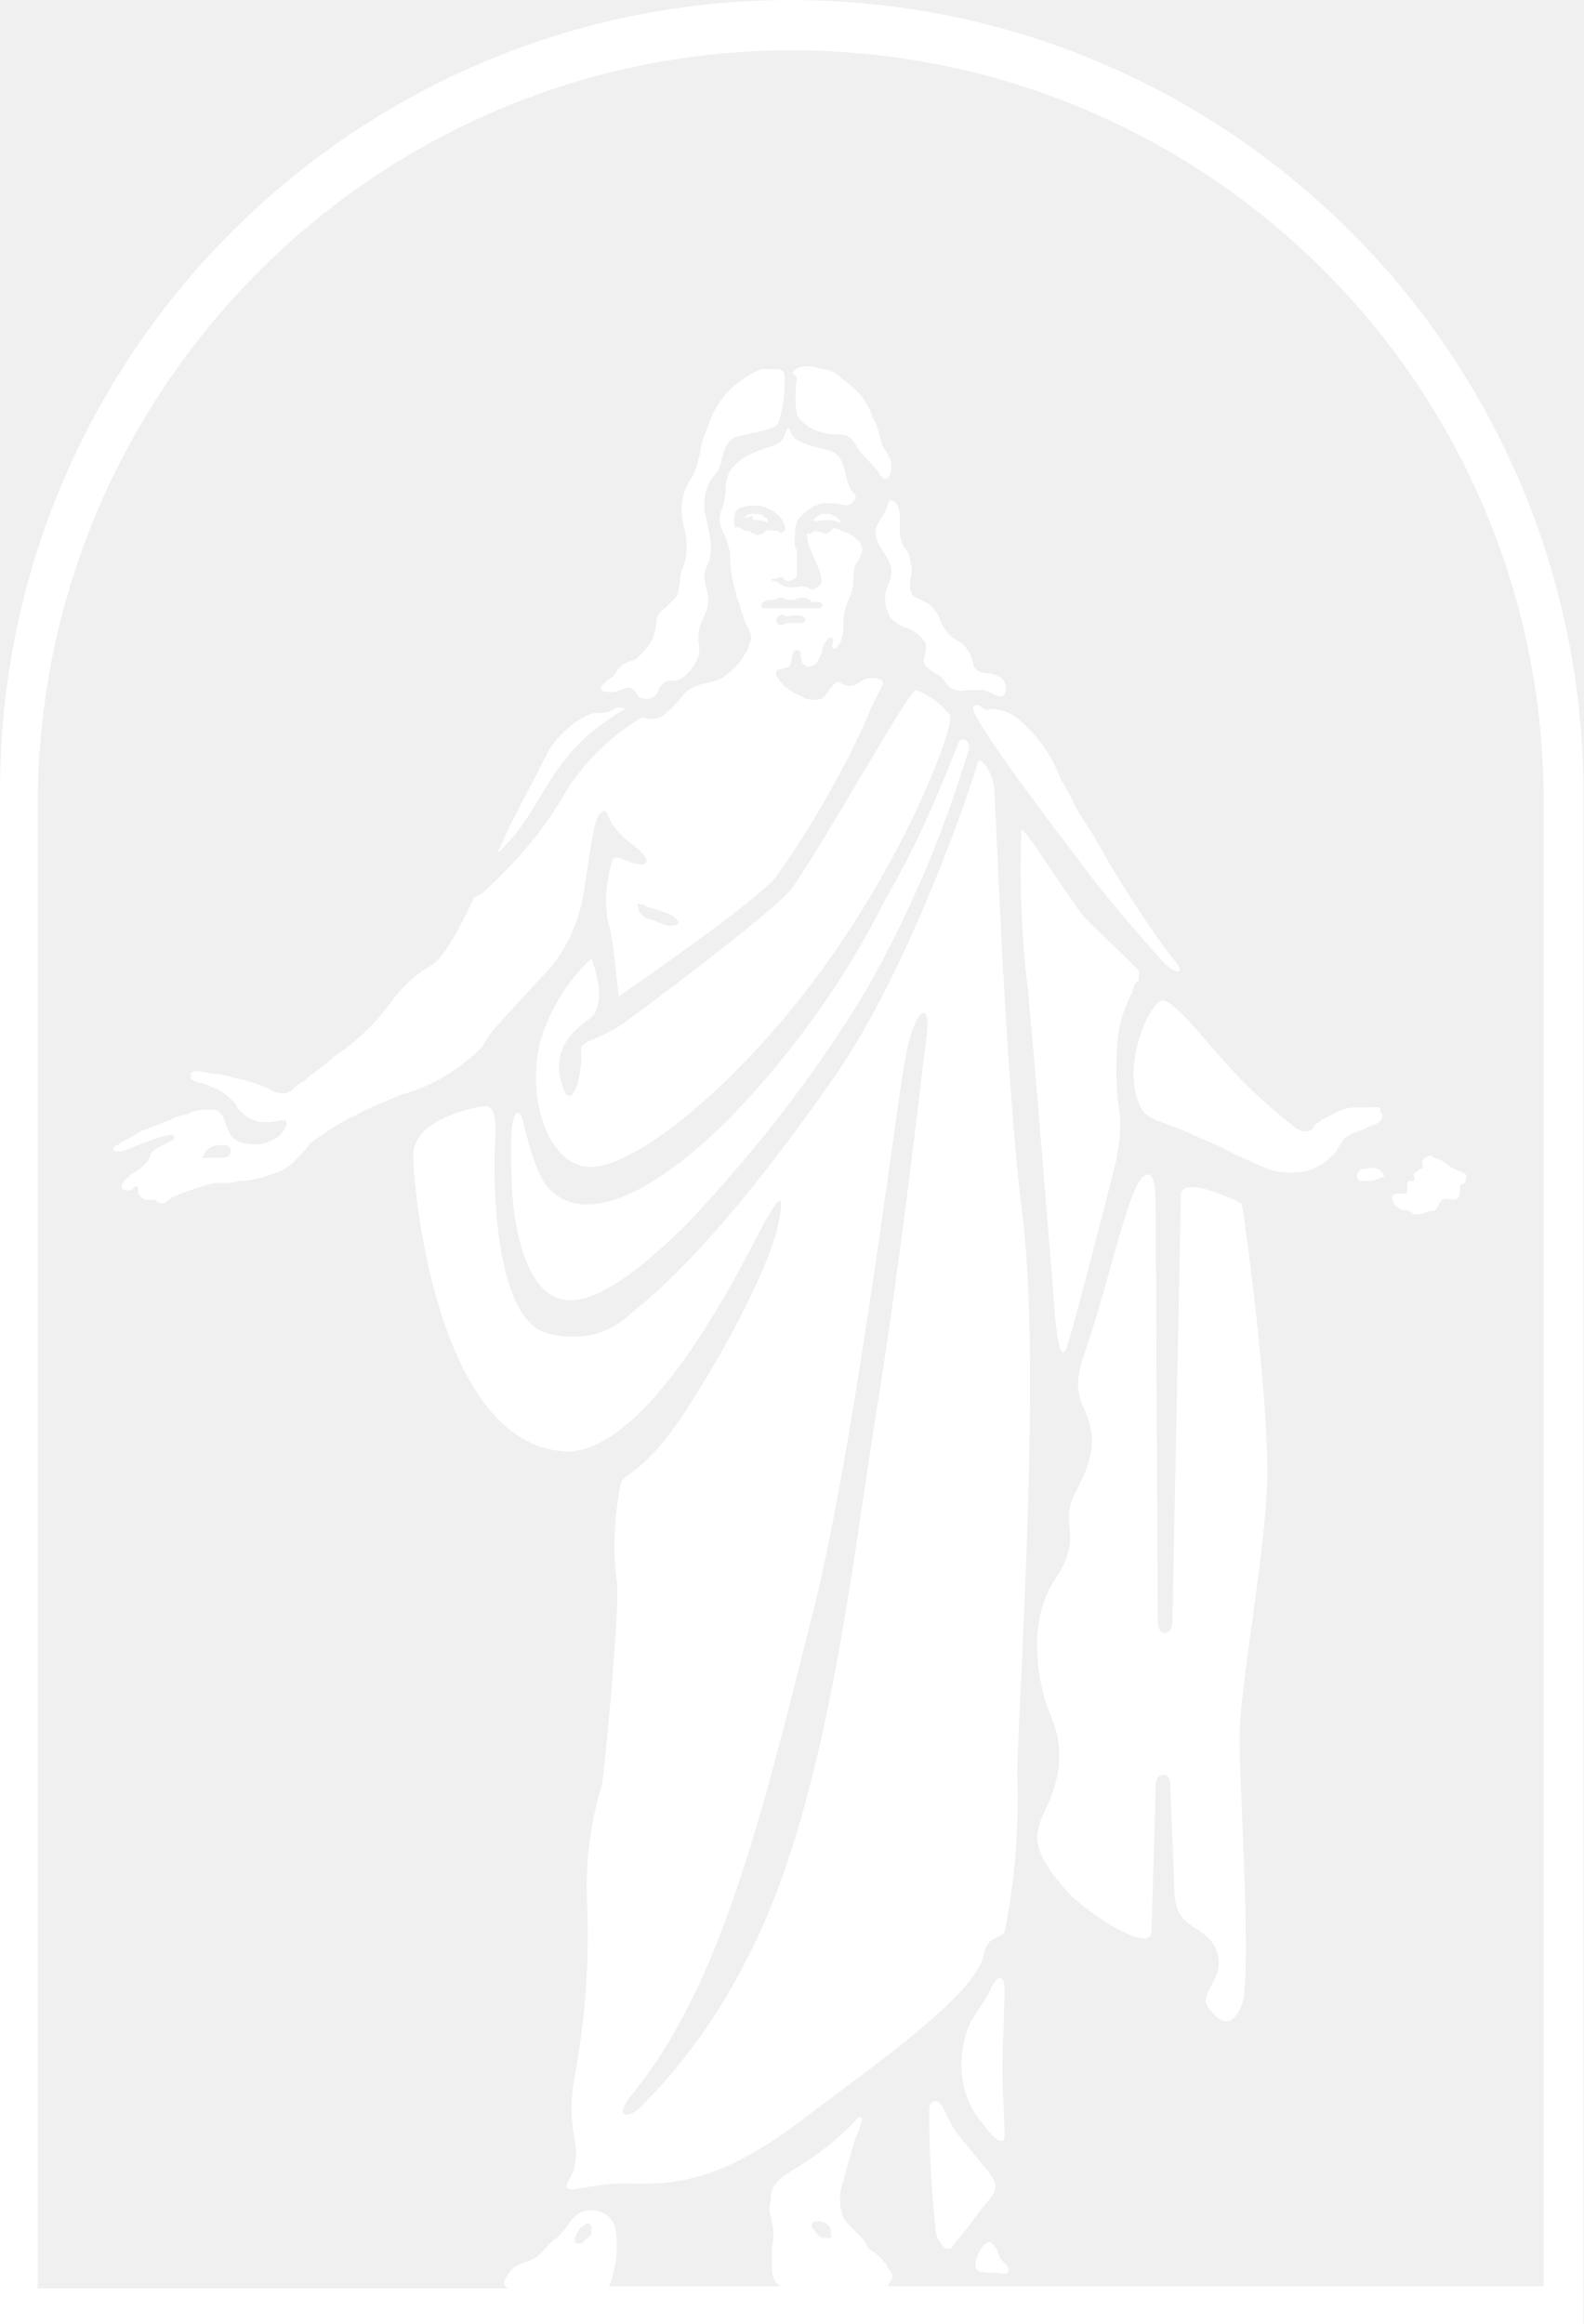
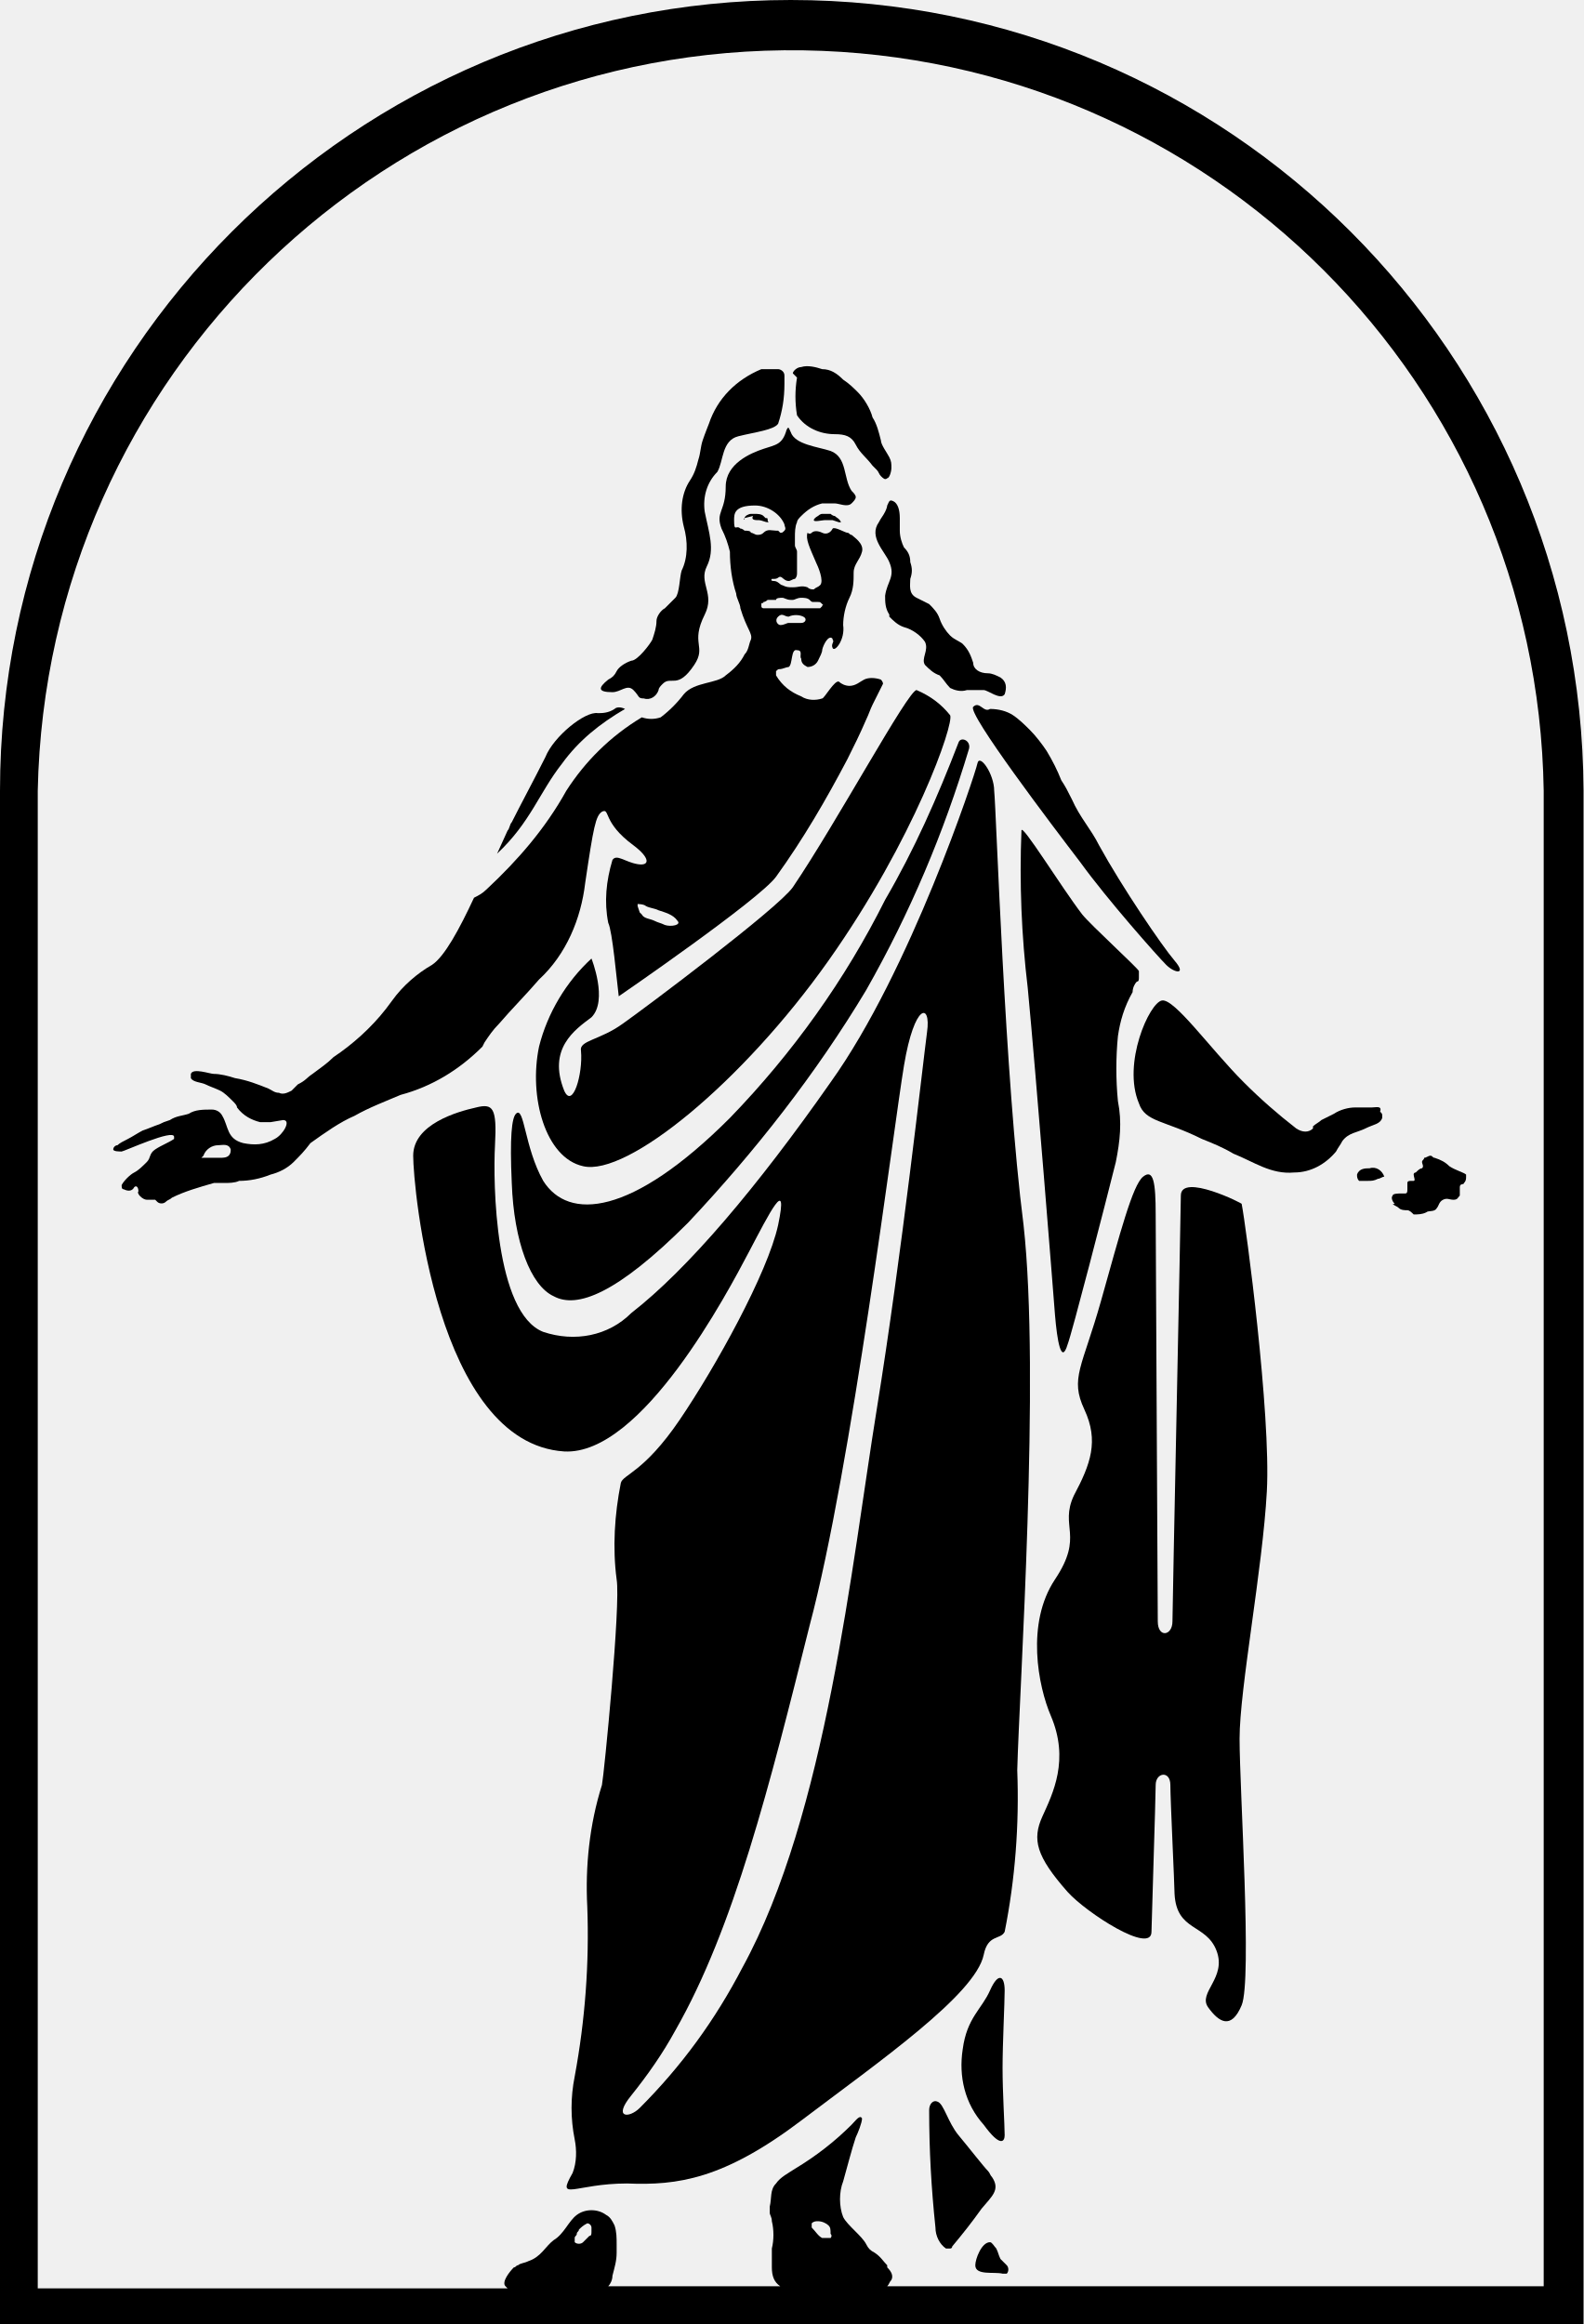
<svg xmlns="http://www.w3.org/2000/svg" version="1.1" id="Layer_1" x="0px" y="0px" viewBox="0 0 75.5 110.8" style="enable-background:new 0 0 75.5 110.8;" xml:space="preserve">
-   <style type="text/css">
- 	.st0{fill:#FFFFFF;}
- </style>
-   <path class="st0" d="M37.7,0C16.9,0,0,16.9,0,37.7v73.1h75.5V37.7C75.4,16.9,58.6,0,37.7,0z M28.2,106.4c0,0.1,0,0.2-0.1,0.2  c-0.1,0.1-0.2,0.2-0.3,0.3c-0.1,0.1-0.3,0.1-0.4,0c0-0.1,0-0.1,0-0.2l0,0c0-0.1,0.1-0.1,0.1-0.2s0.1-0.1,0.1-0.2  c0.1-0.1,0.2-0.2,0.4-0.3c0.1,0,0.2,0.1,0.2,0.2C28.2,106.3,28.2,106.4,28.2,106.4z M39.6,106.7c0,0-0.1,0-0.2,0c-0.1,0-0.1,0-0.2,0  c-0.2-0.1-0.3-0.3-0.5-0.5c0-0.1,0-0.2,0-0.2c0.1-0.1,0.2-0.1,0.3-0.1c0.2,0,0.4,0.1,0.5,0.2s0.1,0.2,0.1,0.4  C39.7,106.6,39.6,106.7,39.6,106.7z M42.3,109c0.1-0.1,0.1-0.2,0.2-0.3c0.1-0.2,0-0.4-0.2-0.6V108c-0.2-0.2-0.3-0.4-0.6-0.6  c-0.2-0.1-0.3-0.2-0.4-0.4c-0.2-0.4-0.9-0.9-1.1-1.3c-0.2-0.5-0.2-1.2,0-1.7c0.2-0.7,0.4-1.5,0.6-2.1c0.1-0.2,0.3-0.7,0.3-0.9  c-0.1-0.2-0.3,0.1-0.5,0.3c-0.8,0.8-1.7,1.5-2.7,2.1c-0.3,0.2-0.7,0.4-0.9,0.7c-0.3,0.3-0.2,0.7-0.3,1.1c0,0.1,0,0.2,0,0.3  c0,0.1,0.1,0.2,0.1,0.4c0.1,0.4,0.1,0.9,0,1.3c0,0.3,0,0.5,0,0.8v0.1c0,0.4,0.1,0.7,0.4,0.9H29c0.1-0.1,0.2-0.3,0.2-0.5  c0.1-0.4,0.2-0.7,0.2-1.1V107c0-0.3,0-0.6-0.1-0.9c-0.1-0.2-0.2-0.4-0.4-0.5c-0.4-0.3-1-0.3-1.4,0s-0.6,0.9-1.1,1.2  c-0.4,0.3-0.6,0.8-1.2,1c-0.2,0.1-0.4,0.1-0.5,0.2c-0.1,0-0.1,0.1-0.2,0.1c-0.2,0.2-0.6,0.7-0.4,0.9l0.1,0.1H1.8V37.7  C2.2,17.9,18.5,2.1,38.3,2.4c19.4,0.3,35,15.9,35.3,35.3V109H42.3z" />
-   <path class="st0" d="M23.1,49.7c0.2-0.3,0.4-0.6,0.7-0.9c0.6-0.7,1.3-1.4,1.9-2.1c1.3-1.2,2-2.9,2.2-4.6c0.4-2.7,0.5-3.2,0.8-3.4  c0.4-0.2,0,0.5,1.5,1.6c0.8,0.6,0.8,1,0.2,0.9c-0.6-0.1-1-0.5-1.2-0.2c-0.3,1-0.4,2-0.2,3c0.2,0.4,0.4,2.7,0.5,3.5  c0,0,6.7-4.6,7.5-5.7c1.3-1.8,2.4-3.7,3.4-5.6c0.3-0.6,0.6-1.2,0.9-1.9c0.1-0.2,0.2-0.5,0.3-0.7s0.3-0.6,0.5-1  c0-0.1-0.1-0.2-0.1-0.2c-0.3-0.1-0.6-0.1-0.8,0s-0.4,0.3-0.7,0.3c-0.2,0-0.4-0.1-0.5-0.2c-0.2-0.1-0.7,0.8-0.8,0.8  c-0.3,0.1-0.7,0.1-1-0.1c-0.5-0.2-0.9-0.5-1.2-1c0-0.1,0-0.2,0-0.2c0.1-0.1,0.1-0.1,0.2-0.1c0.1,0,0.3-0.1,0.4-0.1  c0.2-0.1,0.1-0.9,0.4-0.8c0.3,0,0.1,0.3,0.2,0.4c0,0.2,0.1,0.3,0.3,0.4c0.2,0,0.4-0.1,0.5-0.3c0.1-0.2,0.2-0.4,0.2-0.5  s0.2-0.6,0.4-0.6c0,0,0.1,0,0.1,0.1c0.1,0.1-0.1,0.2,0,0.4s0.6-0.4,0.5-1.1c0-0.4,0.1-0.9,0.3-1.3s0.2-0.8,0.2-1.2  c0-0.4,0.3-0.6,0.4-1c0.1-0.4-0.4-0.7-0.5-0.8c-0.1,0-0.1-0.1-0.2-0.1c-0.1,0-0.6-0.3-0.7-0.2c-0.1,0.2-0.3,0.3-0.5,0.2l0,0  c-0.2-0.1-0.4-0.1-0.5,0s-0.2,0-0.2,0c-0.1,0.3,0.1,0.7,0.4,1.4c0.1,0.2,0.4,0.9,0.2,1.1C39,28,38.9,28,38.8,28.1  c-0.1,0-0.2,0-0.3-0.1c-0.3-0.1-0.4,0-0.7,0c-0.2,0-0.3,0-0.5-0.1c-0.1,0-0.2-0.2-0.4-0.2s-0.1-0.1-0.1-0.1h0.1  c0.2,0,0.2-0.1,0.3-0.1s0.2,0.2,0.4,0.2c0.1,0,0.2-0.1,0.3-0.1c0.1-0.1,0.1-0.2,0.1-0.3c0-0.3,0-0.7,0-1c0-0.1-0.1-0.2-0.1-0.3  c0-0.1,0-0.2,0-0.3v-0.1c0-0.2,0-0.5,0.1-0.7c0-0.1,0.1-0.2,0.2-0.3c0.3-0.3,0.6-0.5,1-0.6c0.2,0,0.4,0,0.6,0c0.2,0,0.6,0.2,0.8,0  c0.1-0.1,0.2-0.2,0.2-0.3c0-0.1-0.1-0.2-0.2-0.3c-0.4-0.6-0.2-1.6-1-1.9c-0.6-0.2-1.7-0.3-1.9-0.9c-0.1-0.2-0.1-0.3-0.2-0.1  c-0.2,0.7-0.5,0.7-1.1,0.9c-0.6,0.2-1.8,0.7-1.8,1.8c0,1.2-0.5,1.2-0.2,2c0.2,0.4,0.3,0.7,0.4,1.1c0,0.7,0.1,1.4,0.3,2  c0,0.2,0.2,0.5,0.2,0.7c0.3,1,0.6,1.2,0.5,1.5c-0.1,0.2-0.1,0.5-0.3,0.7c-0.2,0.4-0.5,0.7-0.9,1c-0.4,0.4-1.5,0.3-2,0.9  c-0.3,0.4-0.7,0.8-1.1,1.1c-0.3,0.1-0.6,0.1-0.9,0c-1.5,0.9-2.7,2.1-3.6,3.5c-1,1.8-2.3,3.3-3.8,4.7c-0.2,0.2-0.4,0.3-0.6,0.4  c-0.7,1.5-1.4,2.8-2,3.2c-0.7,0.4-1.4,1-1.9,1.7l-0.3,0.4c-0.7,0.9-1.6,1.7-2.5,2.3c-0.3,0.3-0.6,0.5-1,0.8  c-0.3,0.2-0.3,0.3-0.7,0.5c-0.1,0.1-0.2,0.2-0.3,0.3c-0.2,0.1-0.4,0.2-0.6,0.1c-0.2,0-0.3-0.1-0.5-0.2c-0.5-0.2-1-0.4-1.6-0.5  c-0.3-0.1-0.7-0.2-1-0.2c-0.2,0-1-0.3-1.1,0c0,0.1,0,0.2,0,0.2c0.1,0.2,0.5,0.2,0.7,0.3s0.5,0.2,0.7,0.3s0.4,0.3,0.6,0.5  c0.1,0.1,0.2,0.2,0.2,0.3c0.3,0.4,0.7,0.6,1.1,0.7c0.2,0,0.3,0,0.5,0l0.6-0.1c0.4,0,0,0.7-0.4,0.9c-0.5,0.3-1,0.3-1.5,0.2  c-0.8-0.2-0.7-0.8-1-1.3c-0.1-0.2-0.3-0.3-0.5-0.3c-0.4,0-0.8,0-1.1,0.2c-0.3,0.1-0.6,0.1-0.9,0.3c-0.3,0.1-0.3,0.1-0.5,0.2  c-0.3,0.1-0.5,0.2-0.8,0.3c-0.2,0.1-0.5,0.3-0.7,0.4c-0.2,0.1-0.4,0.2-0.5,0.3c-0.1,0-0.2,0.1-0.2,0.2c0,0.1,0.3,0.1,0.4,0.1  s2.5-1.1,2.5-0.7v0.1c-0.3,0.2-0.6,0.3-0.9,0.5S7.2,55.2,7,55.4s-0.4,0.4-0.6,0.5s-0.5,0.4-0.6,0.6c0,0.1,0,0.2,0.1,0.2  c0.2,0.1,0.4,0.1,0.5-0.1c0.1-0.1,0.2,0,0.2,0.2c-0.1,0.1,0.2,0.4,0.4,0.4c0.1,0,0.2,0,0.4,0l0.1,0.1c0.1,0.1,0.3,0.1,0.4,0  s0.2-0.1,0.3-0.2c0.6-0.3,1.3-0.5,2-0.7c0.2,0,0.3,0,0.5,0s0.5,0,0.7-0.1c0.5,0,1-0.1,1.5-0.3c0.4-0.1,0.8-0.3,1.1-0.6  s0.5-0.5,0.8-0.9c0.7-0.5,1.4-1,2.1-1.3c0.7-0.4,1.5-0.7,2.2-1c1.5-0.4,2.8-1.2,3.9-2.3L23.1,49.7z M38.2,29.7L38.2,29.7  c-0.1,0-0.2,0-0.3,0s-0.2,0-0.3,0s-0.2,0.1-0.4,0.1c-0.1,0-0.3-0.2-0.1-0.4c0.2-0.2,0.3,0,0.5,0c0.2-0.1,0.5-0.1,0.7,0  C38.5,29.5,38.4,29.7,38.2,29.7z M37,28.6L37,28.6c0-0.1,0.2-0.1,0.3-0.1s0.2,0.1,0.4,0.1h0.1c0.1,0,0.2-0.1,0.4-0.1  c0.1,0,0.3,0,0.4,0.1c0.1,0.1,0.1,0.1,0.2,0.1c0.1,0,0.2,0,0.2,0c0.1,0,0.1,0,0.2,0.1s0,0,0,0.1L39.1,29h-0.4c-0.1,0-0.3,0-0.4,0  c-0.2,0-0.4,0-0.6,0c-0.2,0-0.3,0-0.5,0c-0.3,0-0.5,0-0.8,0c0,0-0.1,0-0.1-0.1c0,0,0,0,0-0.1s0.1,0,0.1-0.1c0.1,0,0.2-0.1,0.2-0.1  C36.9,28.6,36.9,28.6,37,28.6z M35.5,25.3L35.5,25.3c0,0-0.1-0.1-0.2-0.1C35.1,25,35,25.4,35,24.8c0-0.3,0-0.7,1-0.7  c0.6,0,1.2,0.4,1.4,0.9c0,0.1,0.1,0.2,0,0.3c-0.1,0.1-0.1,0.1-0.2,0.1c-0.1-0.1,0,0-0.1-0.1H37c-0.2,0-0.4-0.1-0.6,0.1  c-0.1,0.1-0.2,0.1-0.3,0.1s-0.2-0.1-0.3-0.1C35.8,25.3,35.6,25.3,35.5,25.3z M31.4,43.4L31.4,43.4c0.3,0.1,0.7,0.2,0.9,0.5  c0.2,0.2-0.3,0.3-0.6,0.2c-0.2-0.1-0.3-0.1-0.5-0.2c-0.2-0.1-0.5-0.1-0.6-0.3l-0.1-0.1l-0.1-0.3v-0.1c0,0,0.3,0,0.4,0.1  C31,43.3,31.2,43.3,31.4,43.4z M10.9,55.1L10.9,55.1c-0.1,0.1-0.3,0.1-0.4,0.1H10H9.9c-0.1,0-0.1,0-0.2,0H9.6l0.1-0.1  c0.1-0.3,0.4-0.5,0.7-0.5c0.2,0,0.5-0.1,0.6,0.2C11,54.9,11,55,10.9,55.1z" />
-   <path class="st0" d="M38,18c-0.1,0.6-0.1,1.2,0,1.8c0.4,0.6,1.1,0.9,1.8,0.9l0,0c0.5,0,0.8,0.1,1,0.5s0.5,0.6,0.8,1l0.1,0.1l0.1,0.1  c0.1,0.1,0.1,0.2,0.2,0.3c0.1,0.1,0.2,0.2,0.3,0.1c0.1,0,0.2-0.3,0.2-0.5s0-0.3-0.1-0.5S42,21.2,42,21c-0.1-0.4-0.2-0.8-0.4-1.1  c-0.1-0.4-0.4-0.9-0.7-1.2c-0.2-0.2-0.4-0.4-0.7-0.6c-0.3-0.3-0.6-0.5-1-0.5c-0.3-0.1-0.7-0.2-1-0.1c-0.2,0-0.4,0.2-0.4,0.3  C37.9,17.9,38,18,38,18L38,18z" />
-   <path class="st0" d="M29.2,33L29.2,33c0.4,0,0.7-0.4,1-0.1c0.3,0.3,0.2,0.4,0.5,0.4c0.3,0.1,0.6-0.1,0.7-0.4c0-0.1,0.1-0.2,0.2-0.3  c0.4-0.4,0.7,0.3,1.5-0.9c0.6-0.9-0.2-1,0.5-2.4c0.5-1-0.3-1.5,0.1-2.3c0.4-0.8,0.1-1.6-0.1-2.6c-0.1-0.7,0.1-1.4,0.6-1.9  c0.3-0.5,0.2-1.5,1-1.7s1.7-0.3,1.9-0.6c0.2-0.6,0.3-1.2,0.3-1.9c0-0.1,0-0.3,0-0.4c0-0.2-0.2-0.3-0.3-0.3c-0.3,0-0.5,0-0.8,0  c-1.2,0.5-2.1,1.4-2.5,2.6c0,0-0.2,0.5-0.3,0.8s-0.1,0.6-0.2,0.9c-0.1,0.4-0.2,0.7-0.4,1c-0.4,0.6-0.5,1.4-0.3,2.2  c0.2,0.7,0.2,1.5-0.1,2.1c-0.1,0.3-0.1,1.1-0.3,1.3c-0.2,0.2-0.4,0.4-0.5,0.5c-0.2,0.1-0.4,0.4-0.4,0.6c0,0.3-0.1,0.6-0.2,0.9  c-0.1,0.2-0.7,1-1,1c-0.3,0.1-0.6,0.3-0.7,0.5s-0.2,0.3-0.4,0.4h0C28.5,32.8,28.5,33,29.2,33z" />
-   <path class="st0" d="M46.4,33.7L46.4,33.7c-0.3,0.3,3.8,5.7,5.1,7.4c1.3,1.8,3.7,4.5,4.1,4.9c0.4,0.4,1,0.5,0.4-0.2  s-2.5-3.5-3.6-5.5c-0.4-0.8-0.9-1.3-1.3-2.2c-0.2-0.4-0.3-0.6-0.5-0.9c-0.2-0.5-0.4-0.9-0.7-1.4c-0.2-0.3-0.5-0.7-0.8-1  c-0.2-0.2-0.5-0.5-0.8-0.7s-0.7-0.3-1.1-0.3C46.9,34,46.7,33.4,46.4,33.7z" />
-   <path class="st0" d="M54.2,46.8c0.1,0,0.1-0.1,0.1-0.2c0-0.1,0-0.2,0-0.3s-2.3-2.2-2.7-2.7c-1-1.3-2.9-4.4-2.9-4  c-0.1,2.5,0,5,0.3,7.5c0.4,4.2,1.2,14.3,1.3,15.6c0.1,1.2,0.3,2.4,0.6,1.4c0.2-0.5,1.8-6.7,2.3-8.7c0.2-1,0.3-1.9,0.1-2.9  c-0.1-1-0.1-2.1,0-3.1c0.1-0.7,0.3-1.4,0.7-2.1l0,0C54,47.1,54.1,46.9,54.2,46.8z" />
-   <path class="st0" d="M47.2,94.9c-0.4,0.9-1.1,1.3-1.3,2.8c-0.2,1.3,0.1,2.6,1,3.6c0.8,1.1,1,0.8,1,0.5c0-0.5-0.1-2-0.1-3.2  s0.1-3.1,0.1-3.7l0,0C47.9,94.2,47.6,94,47.2,94.9z" />
-   <path class="st0" d="M65.4,52.8h-0.8c-0.3,0-0.7,0.1-1,0.3c-0.2,0.1-0.4,0.2-0.6,0.3c-0.1,0.1-0.3,0.2-0.4,0.3v0.1  c-0.2,0.2-0.5,0.2-0.8,0c-0.9-0.7-1.7-1.4-2.5-2.2c-1.6-1.6-3.3-4-3.9-3.9c-0.6,0.1-1.9,3-1.1,4.9c0.3,0.9,1.2,0.8,3,1.7  c0.5,0.2,1,0.4,1.5,0.7c1,0.4,1.8,1,2.9,0.9c0.8,0,1.5-0.4,2-1c0.1-0.2,0.2-0.3,0.3-0.5c0.3-0.4,0.7-0.4,1.1-0.6  c0.4-0.2,0.7-0.2,0.8-0.5c0,0,0,0,0-0.1s0-0.1-0.1-0.2C65.9,52.7,65.6,52.8,65.4,52.8z" />
-   <path class="st0" d="M56.3,57L56.3,57c0,0.7-0.4,19.6-0.4,20.3s-0.7,0.8-0.7,0s-0.1-18.2-0.1-19.4c0-1.5-0.1-2.2-0.6-1.8  s-1.1,2.7-2,5.9s-1.5,3.7-0.8,5.2s0.3,2.6-0.5,4.1c-0.7,1.5,0.5,1.9-0.9,4s-0.8,5.1-0.2,6.5c0.9,2.1,0.1,3.7-0.4,4.8  c-0.5,1.1-0.3,1.9,1.2,3.6c0.9,1,4,3,4,1.9c0-0.3,0.2-6.4,0.2-7s0.7-0.7,0.7,0s0.2,4.8,0.2,5.2c0.1,1.8,1.5,1.4,2,2.7  c0.5,1.3-0.9,2-0.4,2.7s1.1,1.1,1.6-0.1s-0.1-10.3-0.1-12.7c0-2.4,1.1-8.1,1.3-11.8c0.2-3.7-1-12.7-1.2-13.7  C59.3,57.4,56.3,55.9,56.3,57z" />
-   <path class="st0" d="M69.1,55.6c-0.2-0.2-0.4-0.3-0.7-0.4c-0.1,0-0.1-0.1-0.2-0.1s-0.2,0.1-0.3,0.1c0,0.1-0.1,0.1-0.1,0.2  c0,0.1,0.1,0.2,0,0.3c-0.1,0-0.2,0.1-0.3,0.2c0,0-0.1,0-0.1,0.1s0.1,0.3,0,0.3h-0.1c-0.1,0-0.2,0-0.2,0.1s0,0.2,0,0.3s0,0.2-0.1,0.2  h-0.2c-0.1,0-0.4,0-0.4,0.1c-0.1,0.1,0,0.3,0.1,0.4h-0.1c0.1,0.1,0.2,0.1,0.3,0.2c0.1,0.1,0.3,0.1,0.4,0.1s0.2,0.1,0.3,0.2  c0.2,0,0.4,0,0.6-0.1c0.1-0.1,0.4,0,0.5-0.2c0.1-0.1,0.1-0.3,0.3-0.4c0.2-0.1,0.3,0,0.5,0s0.2-0.1,0.3-0.2c0-0.1,0-0.2,0-0.4  s0.2-0.1,0.2-0.2c0.1-0.1,0.1-0.2,0.1-0.3V56C69.8,55.9,69.4,55.8,69.1,55.6z" />
-   <path class="st0" d="M36.2,24.8c0.1,0,0.3,0.1,0.4,0.1s0,0,0-0.1s0-0.1-0.1-0.1l-0.1-0.1c-0.1-0.1-0.3-0.1-0.4-0.1  c-0.1,0-0.2,0-0.2,0c-0.1,0-0.3,0.1-0.3,0.2c-0.1,0.1,0,0.1,0,0l0.4-0.1C35.8,24.8,36,24.8,36.2,24.8L36.2,24.8z" />
-   <path class="st0" d="M26.8,36.4c0.8-1.1,1.8-1.9,3-2.6c-0.2-0.1-0.4-0.1-0.5,0C29,34,28.7,34,28.5,34c-0.6-0.1-2.1,1.1-2.5,2.1  c-0.5,1-1.2,2.3-1.6,3.1c-0.1,0.1-0.1,0.3-0.2,0.4l-0.5,1.1C25.3,39.2,25.7,37.8,26.8,36.4L26.8,36.4z" />
-   <path class="st0" d="M47.7,107.7L47.7,107.7c-0.1-0.2-0.1-0.3-0.2-0.5c-0.1-0.1-0.2-0.3-0.3-0.3c-0.4,0-0.7,0.8-0.7,1.1  c0,0.5,0.9,0.3,1.3,0.4c0.1,0,0.2,0,0.2,0c0.1-0.1,0.1-0.3,0-0.4C47.9,107.9,47.8,107.8,47.7,107.7z" />
-   <path class="st0" d="M47.3,103.8L47.3,103.8c-0.1-0.1-0.1-0.2-0.2-0.3c-0.2-0.2-0.9-1.1-1.4-1.7s-0.7-1.5-1-1.6  c-0.2-0.1-0.4,0.1-0.4,0.4c0,1.9,0.1,3.7,0.3,5.6c0,0.4,0.2,0.8,0.5,1c0.1,0,0.1,0,0.2,0c0.1,0,0.1-0.1,0.1-0.1  c0.5-0.6,0.9-1.1,1.4-1.8C47.3,104.7,47.7,104.4,47.3,103.8z" />
-   <path class="st0" d="M24.6,53.1L24.6,53.1c-0.2,0.2-0.3,1.1-0.2,3.3c0.1,2.8,0.9,4.9,2,5.4c1.1,0.6,3-0.1,6.4-3.5  c3.2-3.4,6.1-7.1,8.5-11.1c2.1-3.7,3.7-7.5,4.9-11.5c0.1-0.4-0.4-0.6-0.5-0.3c-1,2.6-2.1,5.1-3.5,7.5c-1.9,3.8-4.4,7.3-7.4,10.4  c-4.7,4.7-7.7,4.9-8.9,3C25,54.7,25,52.7,24.6,53.1z" />
-   <path class="st0" d="M47.4,37.7L47.4,37.7c0-0.8-0.7-1.8-0.8-1.3s-3.2,9.9-7,15.2c-3.5,5-6.8,8.9-9.5,11c-1.1,1.1-2.7,1.4-4.2,0.9  c-2.3-0.9-2.4-7.1-2.3-8.9s-0.1-2-0.9-1.8c-0.9,0.2-3,0.8-3,2.3s1.1,13.7,7.2,14.1c3.7,0.2,7.8-7.6,8.8-9.5s1.9-3.7,1.4-1.3  c-0.5,2.3-3,6.8-4.7,9.3s-2.7,2.6-2.8,3c-0.3,1.5-0.4,3.1-0.2,4.6c0.2,1.2-0.6,9.3-0.7,9.8C28.1,87,27.9,89,28,90.9  c0.1,2.7-0.1,5.4-0.6,8.1c-0.2,1-0.2,2,0,3c0.1,0.5,0.1,1.1-0.1,1.6c-0.8,1.4,0.1,0.5,2.6,0.5c2.4,0.1,4.6-0.2,8.3-3s8.3-6,8.7-7.9  c0.2-1,0.8-0.7,1-1.1c0.5-2.5,0.7-5.1,0.6-7.7c0.1-3.9,1.1-18.8,0.3-26C47.9,51.4,47.5,38.6,47.4,37.7z M44.2,49.2  c-0.2,1.5-1.2,10.6-2.4,18s-2.4,19.3-6.4,26.6c-1.3,2.5-2.9,4.7-4.9,6.7c-0.5,0.5-1.3,0.5-0.4-0.6c0.8-1,1.5-2,2.1-3.1  c2.8-4.9,4.5-11.7,6.4-19.3c2-7.5,4-23.7,4.5-26.7S44.4,47.8,44.2,49.2z" />
-   <path class="st0" d="M39.8,24.6c-0.1,0-0.2-0.1-0.2-0.1c-0.1,0-0.3,0-0.4,0c-0.1,0-0.2,0.1-0.2,0.1s-0.2,0.1-0.2,0.2s0.4,0,0.5,0  s0.3,0,0.4,0l0.3,0.1h0.1l0,0l0,0l0,0l0,0C40,24.7,39.9,24.7,39.8,24.6z" />
-   <path class="st0" d="M65.3,55.7L65.3,55.7c-0.2,0-0.5,0-0.6,0.3c0,0.1,0,0.2,0.1,0.3c0.1,0,0.3,0,0.4,0c0.2,0,0.3,0,0.5-0.1  c0.1,0,0.2-0.1,0.3-0.1C65.9,55.8,65.6,55.6,65.3,55.7z" />
-   <path class="st0" d="M28.2,45.7c-1.2,1.1-2.1,2.6-2.5,4.2c-0.5,2.4,0.3,5.3,2.1,5.7c2.1,0.5,7.6-4,11.7-9.8s6-11.3,5.8-11.7  c-0.4-0.5-0.9-0.9-1.6-1.2c-0.4,0-3.8,6.3-5.9,9.4c-0.7,1-7.1,5.8-8.1,6.5c-1.1,0.8-2.1,0.8-2,1.3c0.1,1.1-0.4,2.8-0.8,1.9  c-0.8-2,0.5-2.9,1.3-3.5l0,0C29,47.7,28.2,45.7,28.2,45.7z" />
-   <path class="st0" d="M42.3,24.1L42.3,24.1c0,0.1-0.1,0.3-0.1,0.3c-0.1,0.2-0.2,0.3-0.3,0.5c-0.5,0.7,0.3,1.4,0.5,1.9  c0.3,0.7-0.1,0.9-0.2,1.6c0,0.3,0,0.6,0.2,0.9v0.1c0.2,0.2,0.4,0.4,0.7,0.5c0.4,0.1,0.8,0.4,1,0.7c0.2,0.4-0.2,0.8,0,1.1  c0.2,0.2,0.4,0.4,0.7,0.5c0.2,0.2,0.3,0.4,0.5,0.6c0.2,0.1,0.5,0.2,0.8,0.1c0.3,0,0.5,0,0.8,0c0.2,0,0.8,0.5,1,0.2  c0.1-0.3,0.1-0.6-0.2-0.8c-0.2-0.1-0.4-0.2-0.6-0.2c-0.4,0-0.7-0.2-0.7-0.5c-0.1-0.3-0.2-0.6-0.5-0.9c-0.1-0.1-0.4-0.2-0.6-0.4  c-0.2-0.2-0.4-0.5-0.5-0.8s-0.3-0.5-0.5-0.7c-0.2-0.1-0.4-0.2-0.6-0.3c-0.4-0.2-0.3-0.6-0.3-0.9c0.1-0.3,0.1-0.5,0-0.8  c0-0.3-0.1-0.5-0.3-0.7c-0.1-0.2-0.2-0.5-0.2-0.8c0-0.2,0-0.6,0-0.6c0-0.4-0.1-0.7-0.3-0.8S42.4,23.9,42.3,24.1z" />
+   <path d="M37.7,0C16.9,0,0,16.9,0,37.7v73.1h75.5V37.7C75.4,16.9,58.6,0,37.7,0z M28.2,106.4c0,0.1,0,0.2-0.1,0.2  c-0.1,0.1-0.2,0.2-0.3,0.3c-0.1,0.1-0.3,0.1-0.4,0c0-0.1,0-0.1,0-0.2l0,0c0-0.1,0.1-0.1,0.1-0.2s0.1-0.1,0.1-0.2  c0.1-0.1,0.2-0.2,0.4-0.3c0.1,0,0.2,0.1,0.2,0.2C28.2,106.3,28.2,106.4,28.2,106.4z M39.6,106.7c0,0-0.1,0-0.2,0c-0.1,0-0.1,0-0.2,0  c-0.2-0.1-0.3-0.3-0.5-0.5c0-0.1,0-0.2,0-0.2c0.1-0.1,0.2-0.1,0.3-0.1c0.2,0,0.4,0.1,0.5,0.2s0.1,0.2,0.1,0.4  C39.7,106.6,39.6,106.7,39.6,106.7z M42.3,109c0.1-0.1,0.1-0.2,0.2-0.3c0.1-0.2,0-0.4-0.2-0.6V108c-0.2-0.2-0.3-0.4-0.6-0.6  c-0.2-0.1-0.3-0.2-0.4-0.4c-0.2-0.4-0.9-0.9-1.1-1.3c-0.2-0.5-0.2-1.2,0-1.7c0.2-0.7,0.4-1.5,0.6-2.1c0.1-0.2,0.3-0.7,0.3-0.9  c-0.1-0.2-0.3,0.1-0.5,0.3c-0.8,0.8-1.7,1.5-2.7,2.1c-0.3,0.2-0.7,0.4-0.9,0.7c-0.3,0.3-0.2,0.7-0.3,1.1c0,0.1,0,0.2,0,0.3  c0,0.1,0.1,0.2,0.1,0.4c0.1,0.4,0.1,0.9,0,1.3c0,0.3,0,0.5,0,0.8v0.1c0,0.4,0.1,0.7,0.4,0.9H29c0.1-0.1,0.2-0.3,0.2-0.5  c0.1-0.4,0.2-0.7,0.2-1.1V107c0-0.3,0-0.6-0.1-0.9c-0.1-0.2-0.2-0.4-0.4-0.5c-0.4-0.3-1-0.3-1.4,0s-0.6,0.9-1.1,1.2  c-0.4,0.3-0.6,0.8-1.2,1c-0.2,0.1-0.4,0.1-0.5,0.2c-0.1,0-0.1,0.1-0.2,0.1c-0.2,0.2-0.6,0.7-0.4,0.9l0.1,0.1H1.8V37.7  C2.2,17.9,18.5,2.1,38.3,2.4c19.4,0.3,35,15.9,35.3,35.3V109H42.3z" />
+   <path d="M23.1,49.7c0.2-0.3,0.4-0.6,0.7-0.9c0.6-0.7,1.3-1.4,1.9-2.1c1.3-1.2,2-2.9,2.2-4.6c0.4-2.7,0.5-3.2,0.8-3.4  c0.4-0.2,0,0.5,1.5,1.6c0.8,0.6,0.8,1,0.2,0.9c-0.6-0.1-1-0.5-1.2-0.2c-0.3,1-0.4,2-0.2,3c0.2,0.4,0.4,2.7,0.5,3.5  c0,0,6.7-4.6,7.5-5.7c1.3-1.8,2.4-3.7,3.4-5.6c0.3-0.6,0.6-1.2,0.9-1.9c0.1-0.2,0.2-0.5,0.3-0.7s0.3-0.6,0.5-1  c0-0.1-0.1-0.2-0.1-0.2c-0.3-0.1-0.6-0.1-0.8,0s-0.4,0.3-0.7,0.3c-0.2,0-0.4-0.1-0.5-0.2c-0.2-0.1-0.7,0.8-0.8,0.8  c-0.3,0.1-0.7,0.1-1-0.1c-0.5-0.2-0.9-0.5-1.2-1c0-0.1,0-0.2,0-0.2c0.1-0.1,0.1-0.1,0.2-0.1c0.1,0,0.3-0.1,0.4-0.1  c0.2-0.1,0.1-0.9,0.4-0.8c0.3,0,0.1,0.3,0.2,0.4c0,0.2,0.1,0.3,0.3,0.4c0.2,0,0.4-0.1,0.5-0.3c0.1-0.2,0.2-0.4,0.2-0.5  s0.2-0.6,0.4-0.6c0,0,0.1,0,0.1,0.1c0.1,0.1-0.1,0.2,0,0.4s0.6-0.4,0.5-1.1c0-0.4,0.1-0.9,0.3-1.3s0.2-0.8,0.2-1.2  c0-0.4,0.3-0.6,0.4-1c0.1-0.4-0.4-0.7-0.5-0.8c-0.1,0-0.1-0.1-0.2-0.1c-0.1,0-0.6-0.3-0.7-0.2c-0.1,0.2-0.3,0.3-0.5,0.2l0,0  c-0.2-0.1-0.4-0.1-0.5,0s-0.2,0-0.2,0c-0.1,0.3,0.1,0.7,0.4,1.4c0.1,0.2,0.4,0.9,0.2,1.1C39,28,38.9,28,38.8,28.1  c-0.1,0-0.2,0-0.3-0.1c-0.3-0.1-0.4,0-0.7,0c-0.2,0-0.3,0-0.5-0.1c-0.1,0-0.2-0.2-0.4-0.2s-0.1-0.1-0.1-0.1h0.1  c0.2,0,0.2-0.1,0.3-0.1s0.2,0.2,0.4,0.2c0.1,0,0.2-0.1,0.3-0.1c0.1-0.1,0.1-0.2,0.1-0.3c0-0.3,0-0.7,0-1c0-0.1-0.1-0.2-0.1-0.3  c0-0.1,0-0.2,0-0.3v-0.1c0-0.2,0-0.5,0.1-0.7c0-0.1,0.1-0.2,0.2-0.3c0.3-0.3,0.6-0.5,1-0.6c0.2,0,0.4,0,0.6,0c0.2,0,0.6,0.2,0.8,0  c0.1-0.1,0.2-0.2,0.2-0.3c0-0.1-0.1-0.2-0.2-0.3c-0.4-0.6-0.2-1.6-1-1.9c-0.6-0.2-1.7-0.3-1.9-0.9c-0.1-0.2-0.1-0.3-0.2-0.1  c-0.2,0.7-0.5,0.7-1.1,0.9c-0.6,0.2-1.8,0.7-1.8,1.8c0,1.2-0.5,1.2-0.2,2c0.2,0.4,0.3,0.7,0.4,1.1c0,0.7,0.1,1.4,0.3,2  c0,0.2,0.2,0.5,0.2,0.7c0.3,1,0.6,1.2,0.5,1.5c-0.1,0.2-0.1,0.5-0.3,0.7c-0.2,0.4-0.5,0.7-0.9,1c-0.4,0.4-1.5,0.3-2,0.9  c-0.3,0.4-0.7,0.8-1.1,1.1c-0.3,0.1-0.6,0.1-0.9,0c-1.5,0.9-2.7,2.1-3.6,3.5c-1,1.8-2.3,3.3-3.8,4.7c-0.2,0.2-0.4,0.3-0.6,0.4  c-0.7,1.5-1.4,2.8-2,3.2c-0.7,0.4-1.4,1-1.9,1.7l-0.3,0.4c-0.7,0.9-1.6,1.7-2.5,2.3c-0.3,0.3-0.6,0.5-1,0.8  c-0.3,0.2-0.3,0.3-0.7,0.5c-0.1,0.1-0.2,0.2-0.3,0.3c-0.2,0.1-0.4,0.2-0.6,0.1c-0.2,0-0.3-0.1-0.5-0.2c-0.5-0.2-1-0.4-1.6-0.5  c-0.3-0.1-0.7-0.2-1-0.2c-0.2,0-1-0.3-1.1,0c0,0.1,0,0.2,0,0.2c0.1,0.2,0.5,0.2,0.7,0.3s0.5,0.2,0.7,0.3s0.4,0.3,0.6,0.5  c0.1,0.1,0.2,0.2,0.2,0.3c0.3,0.4,0.7,0.6,1.1,0.7c0.2,0,0.3,0,0.5,0l0.6-0.1c0.4,0,0,0.7-0.4,0.9c-0.5,0.3-1,0.3-1.5,0.2  c-0.8-0.2-0.7-0.8-1-1.3c-0.1-0.2-0.3-0.3-0.5-0.3c-0.4,0-0.8,0-1.1,0.2c-0.3,0.1-0.6,0.1-0.9,0.3c-0.3,0.1-0.3,0.1-0.5,0.2  c-0.3,0.1-0.5,0.2-0.8,0.3c-0.2,0.1-0.5,0.3-0.7,0.4c-0.2,0.1-0.4,0.2-0.5,0.3c-0.1,0-0.2,0.1-0.2,0.2c0,0.1,0.3,0.1,0.4,0.1  s2.5-1.1,2.5-0.7v0.1c-0.3,0.2-0.6,0.3-0.9,0.5S7.2,55.2,7,55.4s-0.4,0.4-0.6,0.5s-0.5,0.4-0.6,0.6c0,0.1,0,0.2,0.1,0.2  c0.2,0.1,0.4,0.1,0.5-0.1c0.1-0.1,0.2,0,0.2,0.2c-0.1,0.1,0.2,0.4,0.4,0.4c0.1,0,0.2,0,0.4,0l0.1,0.1c0.1,0.1,0.3,0.1,0.4,0  s0.2-0.1,0.3-0.2c0.6-0.3,1.3-0.5,2-0.7c0.2,0,0.3,0,0.5,0s0.5,0,0.7-0.1c0.5,0,1-0.1,1.5-0.3c0.4-0.1,0.8-0.3,1.1-0.6  s0.5-0.5,0.8-0.9c0.7-0.5,1.4-1,2.1-1.3c0.7-0.4,1.5-0.7,2.2-1c1.5-0.4,2.8-1.2,3.9-2.3L23.1,49.7z M38.2,29.7L38.2,29.7  c-0.1,0-0.2,0-0.3,0s-0.2,0-0.3,0s-0.2,0.1-0.4,0.1c-0.1,0-0.3-0.2-0.1-0.4c0.2-0.2,0.3,0,0.5,0c0.2-0.1,0.5-0.1,0.7,0  C38.5,29.5,38.4,29.7,38.2,29.7z M37,28.6L37,28.6c0-0.1,0.2-0.1,0.3-0.1s0.2,0.1,0.4,0.1h0.1c0.1,0,0.2-0.1,0.4-0.1  c0.1,0,0.3,0,0.4,0.1c0.1,0.1,0.1,0.1,0.2,0.1c0.1,0,0.2,0,0.2,0c0.1,0,0.1,0,0.2,0.1s0,0,0,0.1L39.1,29h-0.4c-0.1,0-0.3,0-0.4,0  c-0.2,0-0.4,0-0.6,0c-0.2,0-0.3,0-0.5,0c-0.3,0-0.5,0-0.8,0c0,0-0.1,0-0.1-0.1c0,0,0,0,0-0.1s0.1,0,0.1-0.1c0.1,0,0.2-0.1,0.2-0.1  C36.9,28.6,36.9,28.6,37,28.6z M35.5,25.3L35.5,25.3c0,0-0.1-0.1-0.2-0.1C35.1,25,35,25.4,35,24.8c0-0.3,0-0.7,1-0.7  c0.6,0,1.2,0.4,1.4,0.9c0,0.1,0.1,0.2,0,0.3c-0.1,0.1-0.1,0.1-0.2,0.1c-0.1-0.1,0,0-0.1-0.1H37c-0.2,0-0.4-0.1-0.6,0.1  c-0.1,0.1-0.2,0.1-0.3,0.1s-0.2-0.1-0.3-0.1C35.8,25.3,35.6,25.3,35.5,25.3z M31.4,43.4L31.4,43.4c0.3,0.1,0.7,0.2,0.9,0.5  c0.2,0.2-0.3,0.3-0.6,0.2c-0.2-0.1-0.3-0.1-0.5-0.2c-0.2-0.1-0.5-0.1-0.6-0.3l-0.1-0.1l-0.1-0.3v-0.1c0,0,0.3,0,0.4,0.1  C31,43.3,31.2,43.3,31.4,43.4z M10.9,55.1L10.9,55.1c-0.1,0.1-0.3,0.1-0.4,0.1H10H9.9c-0.1,0-0.1,0-0.2,0H9.6l0.1-0.1  c0.1-0.3,0.4-0.5,0.7-0.5c0.2,0,0.5-0.1,0.6,0.2C11,54.9,11,55,10.9,55.1z" />
+   <path d="M38,18c-0.1,0.6-0.1,1.2,0,1.8c0.4,0.6,1.1,0.9,1.8,0.9l0,0c0.5,0,0.8,0.1,1,0.5s0.5,0.6,0.8,1l0.1,0.1l0.1,0.1  c0.1,0.1,0.1,0.2,0.2,0.3c0.1,0.1,0.2,0.2,0.3,0.1c0.1,0,0.2-0.3,0.2-0.5s0-0.3-0.1-0.5S42,21.2,42,21c-0.1-0.4-0.2-0.8-0.4-1.1  c-0.1-0.4-0.4-0.9-0.7-1.2c-0.2-0.2-0.4-0.4-0.7-0.6c-0.3-0.3-0.6-0.5-1-0.5c-0.3-0.1-0.7-0.2-1-0.1c-0.2,0-0.4,0.2-0.4,0.3  C37.9,17.9,38,18,38,18L38,18z" />
+   <path d="M29.2,33L29.2,33c0.4,0,0.7-0.4,1-0.1c0.3,0.3,0.2,0.4,0.5,0.4c0.3,0.1,0.6-0.1,0.7-0.4c0-0.1,0.1-0.2,0.2-0.3  c0.4-0.4,0.7,0.3,1.5-0.9c0.6-0.9-0.2-1,0.5-2.4c0.5-1-0.3-1.5,0.1-2.3c0.4-0.8,0.1-1.6-0.1-2.6c-0.1-0.7,0.1-1.4,0.6-1.9  c0.3-0.5,0.2-1.5,1-1.7s1.7-0.3,1.9-0.6c0.2-0.6,0.3-1.2,0.3-1.9c0-0.1,0-0.3,0-0.4c0-0.2-0.2-0.3-0.3-0.3c-0.3,0-0.5,0-0.8,0  c-1.2,0.5-2.1,1.4-2.5,2.6c0,0-0.2,0.5-0.3,0.8s-0.1,0.6-0.2,0.9c-0.1,0.4-0.2,0.7-0.4,1c-0.4,0.6-0.5,1.4-0.3,2.2  c0.2,0.7,0.2,1.5-0.1,2.1c-0.1,0.3-0.1,1.1-0.3,1.3c-0.2,0.2-0.4,0.4-0.5,0.5c-0.2,0.1-0.4,0.4-0.4,0.6c0,0.3-0.1,0.6-0.2,0.9  c-0.1,0.2-0.7,1-1,1c-0.3,0.1-0.6,0.3-0.7,0.5s-0.2,0.3-0.4,0.4h0C28.5,32.8,28.5,33,29.2,33z" />
+   <path d="M46.4,33.7L46.4,33.7c-0.3,0.3,3.8,5.7,5.1,7.4c1.3,1.8,3.7,4.5,4.1,4.9c0.4,0.4,1,0.5,0.4-0.2s-2.5-3.5-3.6-5.5  c-0.4-0.8-0.9-1.3-1.3-2.2c-0.2-0.4-0.3-0.6-0.5-0.9c-0.2-0.5-0.4-0.9-0.7-1.4c-0.2-0.3-0.5-0.7-0.8-1c-0.2-0.2-0.5-0.5-0.8-0.7  s-0.7-0.3-1.1-0.3C46.9,34,46.7,33.4,46.4,33.7z" />
+   <path d="M54.2,46.8c0.1,0,0.1-0.1,0.1-0.2c0-0.1,0-0.2,0-0.3s-2.3-2.2-2.7-2.7c-1-1.3-2.9-4.4-2.9-4c-0.1,2.5,0,5,0.3,7.5  c0.4,4.2,1.2,14.3,1.3,15.6c0.1,1.2,0.3,2.4,0.6,1.4c0.2-0.5,1.8-6.7,2.3-8.7c0.2-1,0.3-1.9,0.1-2.9c-0.1-1-0.1-2.1,0-3.1  c0.1-0.7,0.3-1.4,0.7-2.1l0,0C54,47.1,54.1,46.9,54.2,46.8z" />
+   <path d="M47.2,94.9c-0.4,0.9-1.1,1.3-1.3,2.8c-0.2,1.3,0.1,2.6,1,3.6c0.8,1.1,1,0.8,1,0.5c0-0.5-0.1-2-0.1-3.2s0.1-3.1,0.1-3.7l0,0  C47.9,94.2,47.6,94,47.2,94.9z" />
+   <path d="M65.4,52.8h-0.8c-0.3,0-0.7,0.1-1,0.3c-0.2,0.1-0.4,0.2-0.6,0.3c-0.1,0.1-0.3,0.2-0.4,0.3v0.1c-0.2,0.2-0.5,0.2-0.8,0  c-0.9-0.7-1.7-1.4-2.5-2.2c-1.6-1.6-3.3-4-3.9-3.9c-0.6,0.1-1.9,3-1.1,4.9c0.3,0.9,1.2,0.8,3,1.7c0.5,0.2,1,0.4,1.5,0.7  c1,0.4,1.8,1,2.9,0.9c0.8,0,1.5-0.4,2-1c0.1-0.2,0.2-0.3,0.3-0.5c0.3-0.4,0.7-0.4,1.1-0.6c0.4-0.2,0.7-0.2,0.8-0.5c0,0,0,0,0-0.1  s0-0.1-0.1-0.2C65.9,52.7,65.6,52.8,65.4,52.8z" />
+   <path d="M56.3,57L56.3,57c0,0.7-0.4,19.6-0.4,20.3s-0.7,0.8-0.7,0s-0.1-18.2-0.1-19.4c0-1.5-0.1-2.2-0.6-1.8s-1.1,2.7-2,5.9  s-1.5,3.7-0.8,5.2s0.3,2.6-0.5,4.1c-0.7,1.5,0.5,1.9-0.9,4s-0.8,5.1-0.2,6.5c0.9,2.1,0.1,3.7-0.4,4.8c-0.5,1.1-0.3,1.9,1.2,3.6  c0.9,1,4,3,4,1.9c0-0.3,0.2-6.4,0.2-7s0.7-0.7,0.7,0s0.2,4.8,0.2,5.2c0.1,1.8,1.5,1.4,2,2.7c0.5,1.3-0.9,2-0.4,2.7s1.1,1.1,1.6-0.1  s-0.1-10.3-0.1-12.7c0-2.4,1.1-8.1,1.3-11.8c0.2-3.7-1-12.7-1.2-13.7C59.3,57.4,56.3,55.9,56.3,57z" />
+   <path d="M69.1,55.6c-0.2-0.2-0.4-0.3-0.7-0.4c-0.1,0-0.1-0.1-0.2-0.1s-0.2,0.1-0.3,0.1c0,0.1-0.1,0.1-0.1,0.2c0,0.1,0.1,0.2,0,0.3  c-0.1,0-0.2,0.1-0.3,0.2c0,0-0.1,0-0.1,0.1s0.1,0.3,0,0.3h-0.1c-0.1,0-0.2,0-0.2,0.1s0,0.2,0,0.3s0,0.2-0.1,0.2h-0.2  c-0.1,0-0.4,0-0.4,0.1c-0.1,0.1,0,0.3,0.1,0.4h-0.1c0.1,0.1,0.2,0.1,0.3,0.2c0.1,0.1,0.3,0.1,0.4,0.1s0.2,0.1,0.3,0.2  c0.2,0,0.4,0,0.6-0.1c0.1-0.1,0.4,0,0.5-0.2c0.1-0.1,0.1-0.3,0.3-0.4c0.2-0.1,0.3,0,0.5,0s0.2-0.1,0.3-0.2c0-0.1,0-0.2,0-0.4  s0.2-0.1,0.2-0.2c0.1-0.1,0.1-0.2,0.1-0.3V56C69.8,55.9,69.4,55.8,69.1,55.6z" />
+   <path d="M36.2,24.8c0.1,0,0.3,0.1,0.4,0.1s0,0,0-0.1s0-0.1-0.1-0.1l-0.1-0.1c-0.1-0.1-0.3-0.1-0.4-0.1c-0.1,0-0.2,0-0.2,0  c-0.1,0-0.3,0.1-0.3,0.2c-0.1,0.1,0,0.1,0,0l0.4-0.1C35.8,24.8,36,24.8,36.2,24.8L36.2,24.8z" />
+   <path d="M26.8,36.4c0.8-1.1,1.8-1.9,3-2.6c-0.2-0.1-0.4-0.1-0.5,0C29,34,28.7,34,28.5,34c-0.6-0.1-2.1,1.1-2.5,2.1  c-0.5,1-1.2,2.3-1.6,3.1c-0.1,0.1-0.1,0.3-0.2,0.4l-0.5,1.1C25.3,39.2,25.7,37.8,26.8,36.4L26.8,36.4z" />
+   <path d="M47.7,107.7L47.7,107.7c-0.1-0.2-0.1-0.3-0.2-0.5c-0.1-0.1-0.2-0.3-0.3-0.3c-0.4,0-0.7,0.8-0.7,1.1c0,0.5,0.9,0.3,1.3,0.4  c0.1,0,0.2,0,0.2,0c0.1-0.1,0.1-0.3,0-0.4C47.9,107.9,47.8,107.8,47.7,107.7z" />
+   <path d="M47.3,103.8L47.3,103.8c-0.1-0.1-0.1-0.2-0.2-0.3c-0.2-0.2-0.9-1.1-1.4-1.7s-0.7-1.5-1-1.6c-0.2-0.1-0.4,0.1-0.4,0.4  c0,1.9,0.1,3.7,0.3,5.6c0,0.4,0.2,0.8,0.5,1c0.1,0,0.1,0,0.2,0c0.1,0,0.1-0.1,0.1-0.1c0.5-0.6,0.9-1.1,1.4-1.8  C47.3,104.7,47.7,104.4,47.3,103.8z" />
+   <path d="M24.6,53.1L24.6,53.1c-0.2,0.2-0.3,1.1-0.2,3.3c0.1,2.8,0.9,4.9,2,5.4c1.1,0.6,3-0.1,6.4-3.5c3.2-3.4,6.1-7.1,8.5-11.1  c2.1-3.7,3.7-7.5,4.9-11.5c0.1-0.4-0.4-0.6-0.5-0.3c-1,2.6-2.1,5.1-3.5,7.5c-1.9,3.8-4.4,7.3-7.4,10.4c-4.7,4.7-7.7,4.9-8.9,3  C25,54.7,25,52.7,24.6,53.1z" />
+   <path d="M47.4,37.7L47.4,37.7c0-0.8-0.7-1.8-0.8-1.3s-3.2,9.9-7,15.2c-3.5,5-6.8,8.9-9.5,11c-1.1,1.1-2.7,1.4-4.2,0.9  c-2.3-0.9-2.4-7.1-2.3-8.9s-0.1-2-0.9-1.8c-0.9,0.2-3,0.8-3,2.3s1.1,13.7,7.2,14.1c3.7,0.2,7.8-7.6,8.8-9.5s1.9-3.7,1.4-1.3  c-0.5,2.3-3,6.8-4.7,9.3s-2.7,2.6-2.8,3c-0.3,1.5-0.4,3.1-0.2,4.6c0.2,1.2-0.6,9.3-0.7,9.8C28.1,87,27.9,89,28,90.9  c0.1,2.7-0.1,5.4-0.6,8.1c-0.2,1-0.2,2,0,3c0.1,0.5,0.1,1.1-0.1,1.6c-0.8,1.4,0.1,0.5,2.6,0.5c2.4,0.1,4.6-0.2,8.3-3s8.3-6,8.7-7.9  c0.2-1,0.8-0.7,1-1.1c0.5-2.5,0.7-5.1,0.6-7.7c0.1-3.9,1.1-18.8,0.3-26C47.9,51.4,47.5,38.6,47.4,37.7z M44.2,49.2  c-0.2,1.5-1.2,10.6-2.4,18s-2.4,19.3-6.4,26.6c-1.3,2.5-2.9,4.7-4.9,6.7c-0.5,0.5-1.3,0.5-0.4-0.6c0.8-1,1.5-2,2.1-3.1  c2.8-4.9,4.5-11.7,6.4-19.3c2-7.5,4-23.7,4.5-26.7S44.4,47.8,44.2,49.2z" />
+   <path d="M39.8,24.6c-0.1,0-0.2-0.1-0.2-0.1c-0.1,0-0.3,0-0.4,0c-0.1,0-0.2,0.1-0.2,0.1s-0.2,0.1-0.2,0.2s0.4,0,0.5,0s0.3,0,0.4,0  l0.3,0.1h0.1l0,0l0,0l0,0l0,0C40,24.7,39.9,24.7,39.8,24.6z" />
+   <path d="M65.3,55.7L65.3,55.7c-0.2,0-0.5,0-0.6,0.3c0,0.1,0,0.2,0.1,0.3c0.1,0,0.3,0,0.4,0c0.2,0,0.3,0,0.5-0.1  c0.1,0,0.2-0.1,0.3-0.1C65.9,55.8,65.6,55.6,65.3,55.7z" />
+   <path d="M28.2,45.7c-1.2,1.1-2.1,2.6-2.5,4.2c-0.5,2.4,0.3,5.3,2.1,5.7c2.1,0.5,7.6-4,11.7-9.8s6-11.3,5.8-11.7  c-0.4-0.5-0.9-0.9-1.6-1.2c-0.4,0-3.8,6.3-5.9,9.4c-0.7,1-7.1,5.8-8.1,6.5c-1.1,0.8-2.1,0.8-2,1.3c0.1,1.1-0.4,2.8-0.8,1.9  c-0.8-2,0.5-2.9,1.3-3.5l0,0C29,47.7,28.2,45.7,28.2,45.7z" />
+   <path d="M42.3,24.1L42.3,24.1c0,0.1-0.1,0.3-0.1,0.3c-0.1,0.2-0.2,0.3-0.3,0.5c-0.5,0.7,0.3,1.4,0.5,1.9c0.3,0.7-0.1,0.9-0.2,1.6  c0,0.3,0,0.6,0.2,0.9v0.1c0.2,0.2,0.4,0.4,0.7,0.5c0.4,0.1,0.8,0.4,1,0.7c0.2,0.4-0.2,0.8,0,1.1c0.2,0.2,0.4,0.4,0.7,0.5  c0.2,0.2,0.3,0.4,0.5,0.6c0.2,0.1,0.5,0.2,0.8,0.1c0.3,0,0.5,0,0.8,0c0.2,0,0.8,0.5,1,0.2c0.1-0.3,0.1-0.6-0.2-0.8  c-0.2-0.1-0.4-0.2-0.6-0.2c-0.4,0-0.7-0.2-0.7-0.5c-0.1-0.3-0.2-0.6-0.5-0.9c-0.1-0.1-0.4-0.2-0.6-0.4c-0.2-0.2-0.4-0.5-0.5-0.8  s-0.3-0.5-0.5-0.7c-0.2-0.1-0.4-0.2-0.6-0.3c-0.4-0.2-0.3-0.6-0.3-0.9c0.1-0.3,0.1-0.5,0-0.8c0-0.3-0.1-0.5-0.3-0.7  c-0.1-0.2-0.2-0.5-0.2-0.8c0-0.2,0-0.6,0-0.6c0-0.4-0.1-0.7-0.3-0.8S42.4,23.9,42.3,24.1z" />
</svg>
